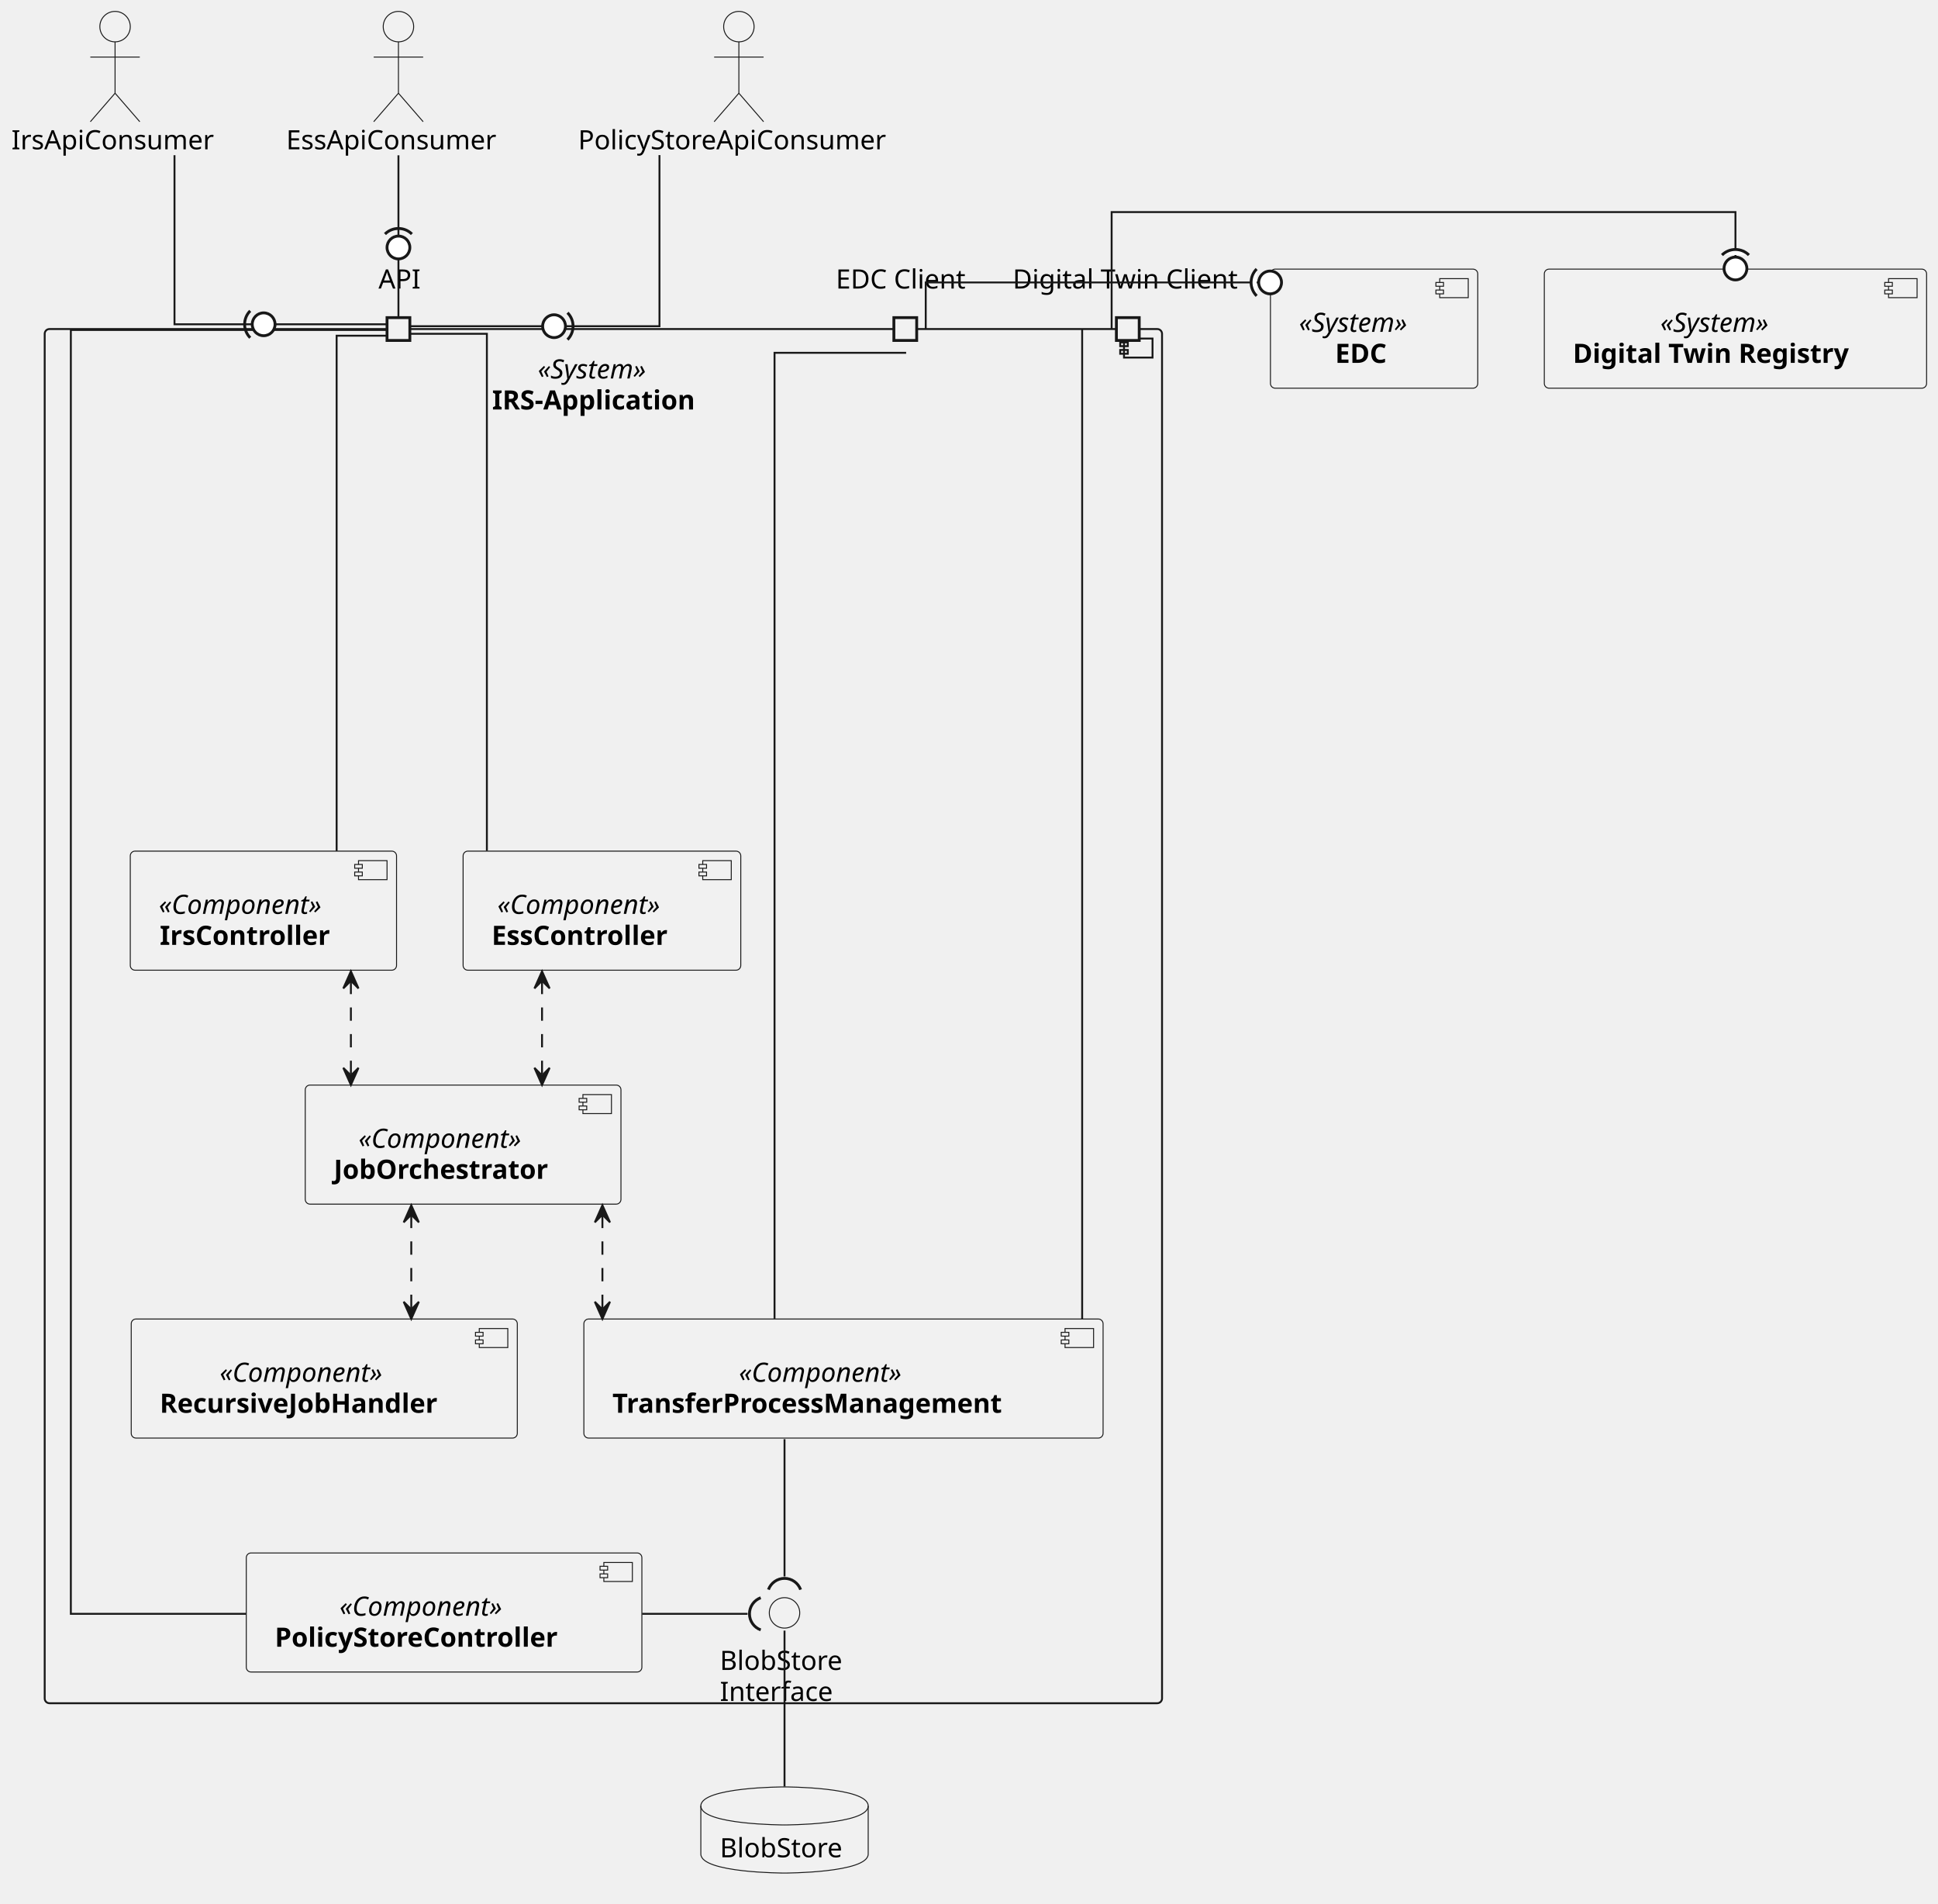
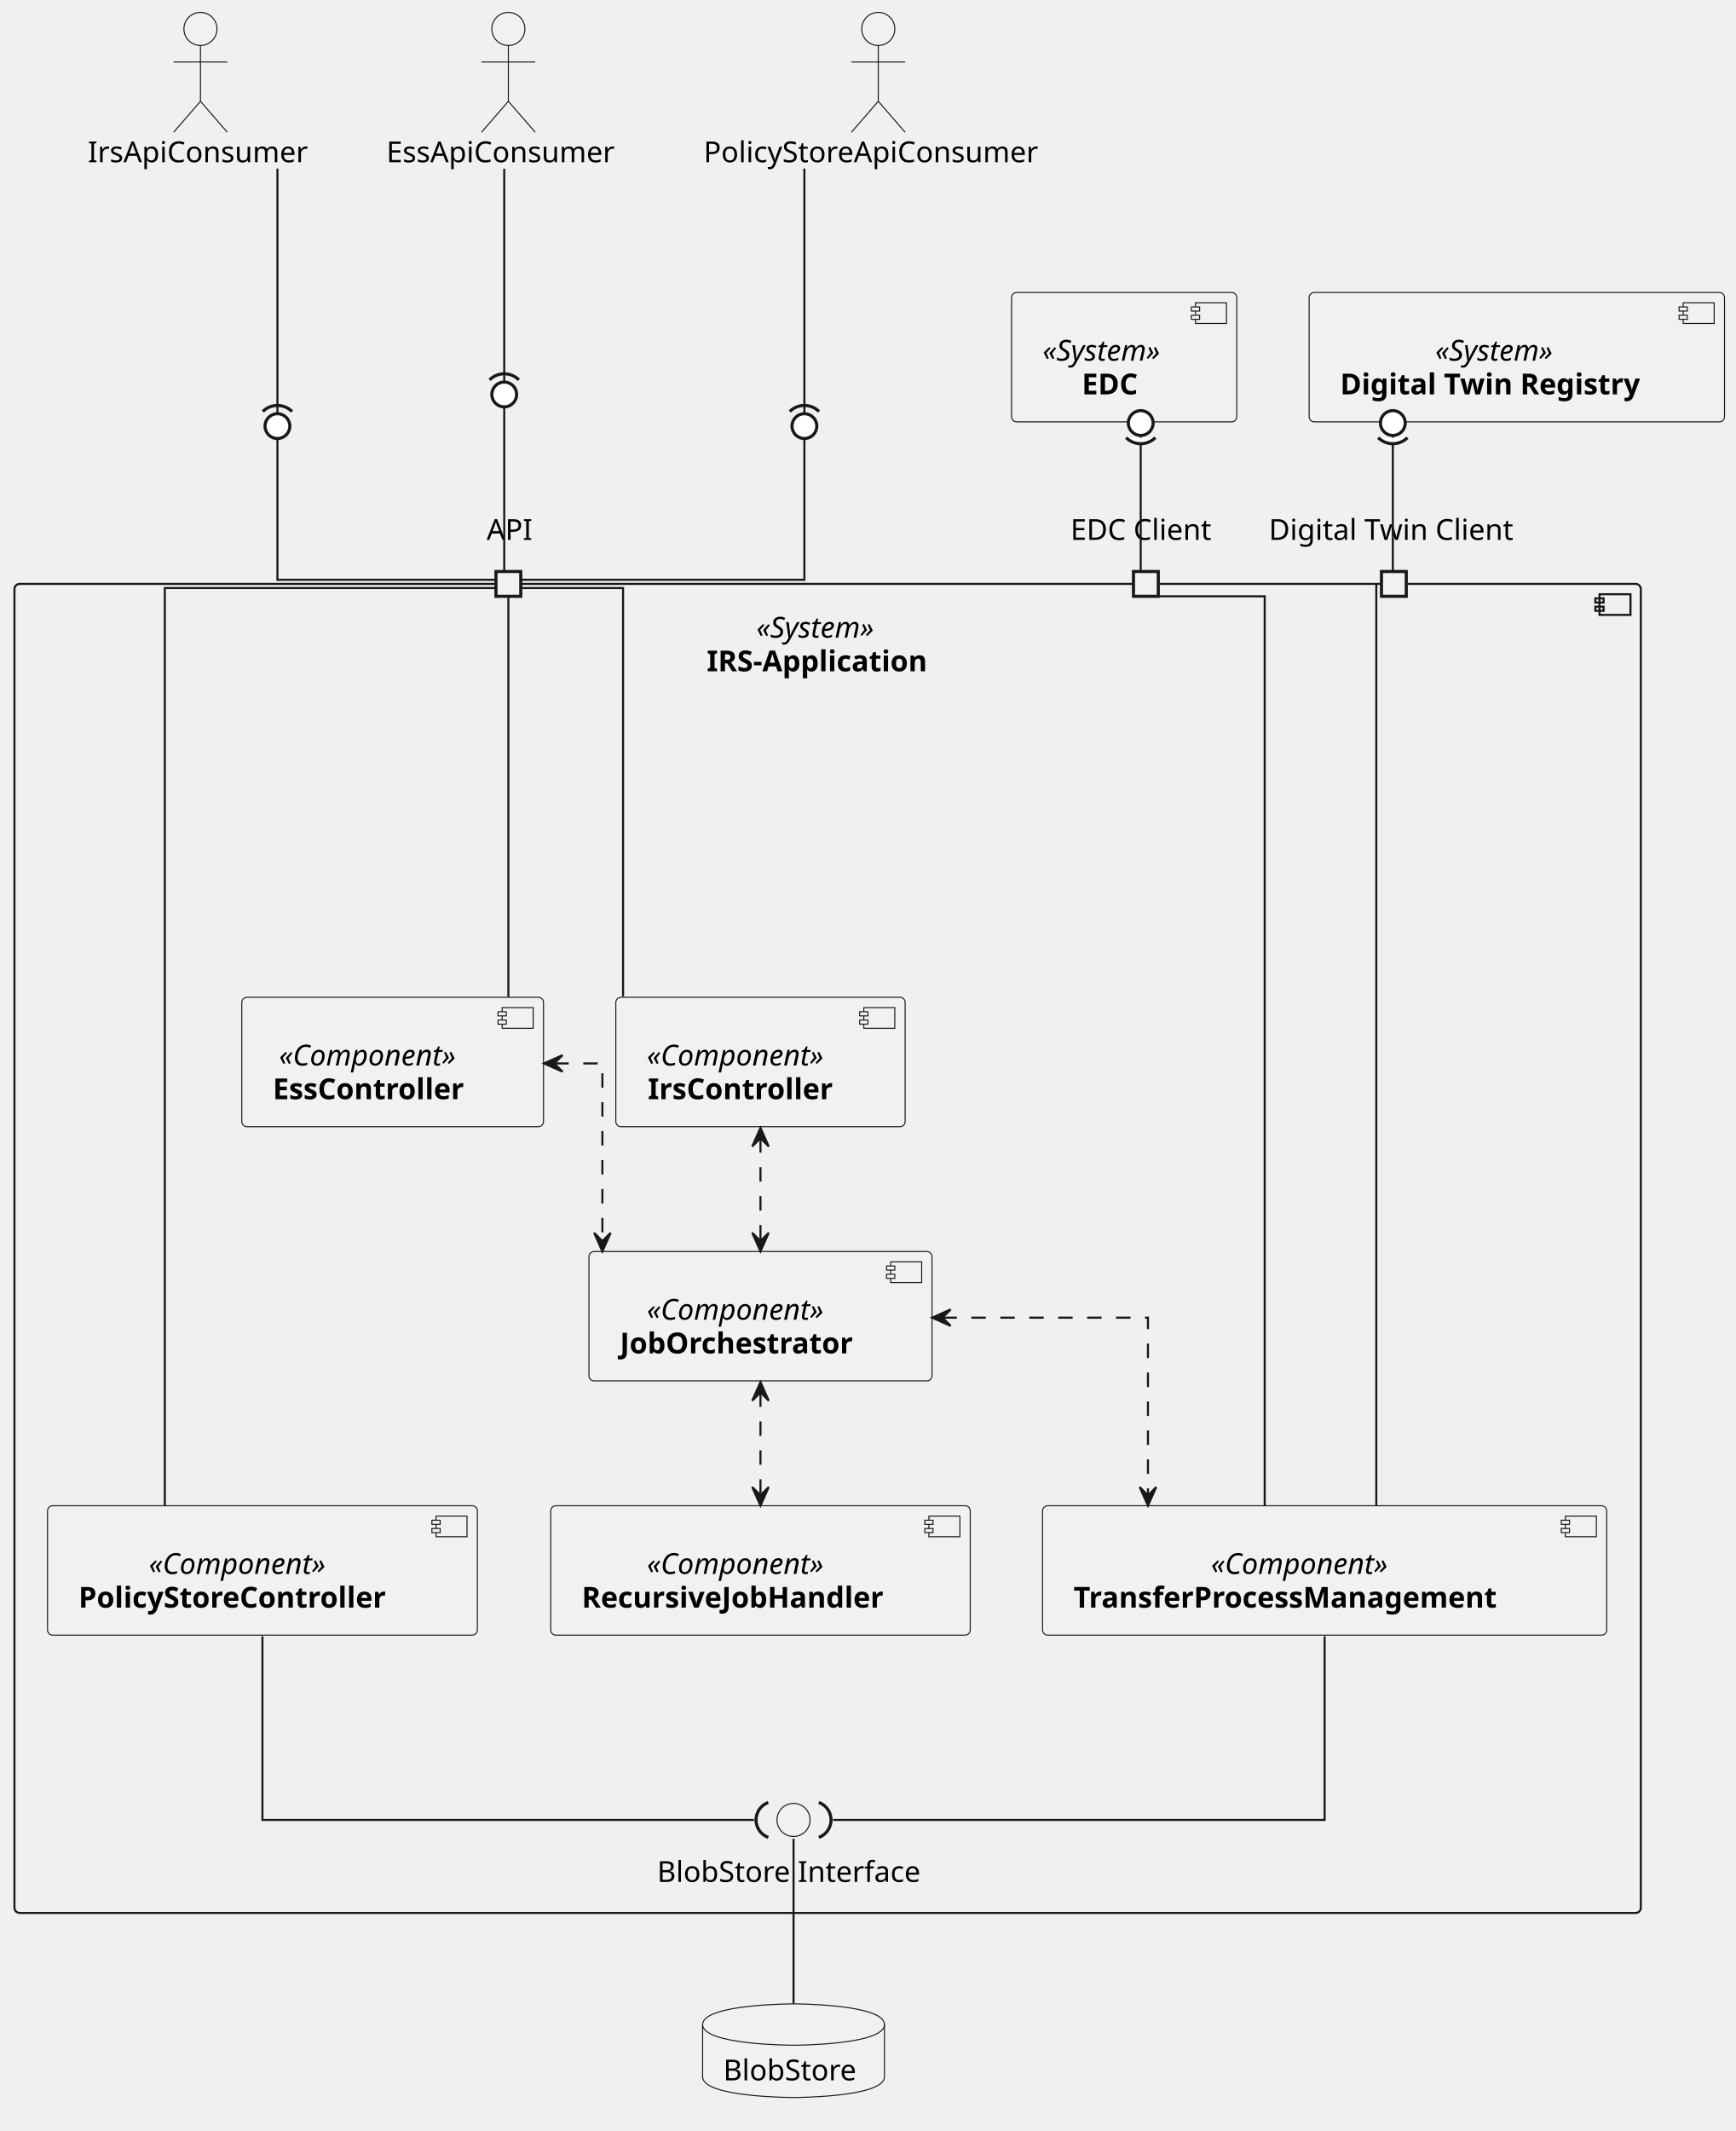
- <svg xmlns="http://www.w3.org/2000/svg" contentStyleType="text/css" height="1001px" preserveAspectRatio="none" style="width:1019px;height:1001px;background:#FFFFFF;" version="1.1" viewBox="0 0 1019 1001" width="1019px" zoomAndPan="magnify">
+ <svg xmlns="http://www.w3.org/2000/svg" contentStyleType="text/css" height="1031px" preserveAspectRatio="none" style="width:840px;height:1031px;background:#FFFFFF;" version="1.1" viewBox="0 0 840 1031" width="840px" zoomAndPan="magnify">
  <defs />
  <g>
    <g id="cluster_IRS">
-       <rect fill="none" height="722.5" rx="2.5" ry="2.5" style="stroke:#181818;stroke-width:1.0;" width="587.5" x="23.5" y="173" />
-       <rect fill="none" height="10" style="stroke:#181818;stroke-width:1.0;" width="15" x="591" y="178" />
-       <rect fill="none" height="2" style="stroke:#181818;stroke-width:1.0;" width="4" x="589" y="180" />
-       <rect fill="none" height="2" style="stroke:#181818;stroke-width:1.0;" width="4" x="589" y="184" />
-       <text fill="#000000" font-family="Architects daughter" font-size="14" font-style="italic" lengthAdjust="spacing" textLength="69" x="282.75" y="198.995">«System»</text>
-       <text fill="#000000" font-family="Architects daughter" font-size="14" font-weight="bold" lengthAdjust="spacing" textLength="117" x="258.75" y="215.292">IRS-Application</text>
+       <rect fill="none" height="643" rx="2.5" ry="2.5" style="stroke:#181818;stroke-width:1.0;" width="787" x="7" y="282.5" />
+       <rect fill="none" height="10" style="stroke:#181818;stroke-width:1.0;" width="15" x="774" y="287.5" />
+       <rect fill="none" height="2" style="stroke:#181818;stroke-width:1.0;" width="4" x="772" y="289.5" />
+       <rect fill="none" height="2" style="stroke:#181818;stroke-width:1.0;" width="4" x="772" y="293.5" />
+       <text fill="#000000" font-family="Architects daughter" font-size="14" font-style="italic" lengthAdjust="spacing" textLength="69" x="366" y="308.495">«System»</text>
+       <text fill="#000000" font-family="Architects daughter" font-size="14" font-weight="bold" lengthAdjust="spacing" textLength="117" x="342" y="324.792">IRS-Application</text>
    </g>
    <g id="elem_RecursiveJobHandler">
-       <rect fill="#F1F1F1" height="62.594" rx="2.5" ry="2.5" style="stroke:#181818;stroke-width:0.5;" width="203" x="69" y="693.5" />
-       <rect fill="#F1F1F1" height="10" style="stroke:#181818;stroke-width:0.5;" width="15" x="252" y="698.5" />
-       <rect fill="#F1F1F1" height="2" style="stroke:#181818;stroke-width:0.5;" width="4" x="250" y="700.5" />
-       <rect fill="#F1F1F1" height="2" style="stroke:#181818;stroke-width:0.5;" width="4" x="250" y="704.5" />
-       <text fill="#000000" font-family="Architects daughter" font-size="14" font-style="italic" lengthAdjust="spacing" textLength="100" x="115.5" y="726.495">«Component»</text>
-       <text fill="#000000" font-family="Architects daughter" font-size="14" font-weight="bold" lengthAdjust="spacing" textLength="163" x="84" y="742.792">RecursiveJobHandler</text>
+       <rect fill="#F1F1F1" height="62.594" rx="2.5" ry="2.5" style="stroke:#181818;stroke-width:0.5;" width="203" x="266.5" y="728.5" />
+       <rect fill="#F1F1F1" height="10" style="stroke:#181818;stroke-width:0.5;" width="15" x="449.5" y="733.5" />
+       <rect fill="#F1F1F1" height="2" style="stroke:#181818;stroke-width:0.5;" width="4" x="447.5" y="735.5" />
+       <rect fill="#F1F1F1" height="2" style="stroke:#181818;stroke-width:0.5;" width="4" x="447.5" y="739.5" />
+       <text fill="#000000" font-family="Architects daughter" font-size="14" font-style="italic" lengthAdjust="spacing" textLength="100" x="313" y="761.495">«Component»</text>
+       <text fill="#000000" font-family="Architects daughter" font-size="14" font-weight="bold" lengthAdjust="spacing" textLength="163" x="281.5" y="777.792">RecursiveJobHandler</text>
    </g>
    <g id="elem_IrsController">
-       <rect fill="#F1F1F1" height="62.594" rx="2.5" ry="2.5" style="stroke:#181818;stroke-width:0.5;" width="140" x="68.5" y="447.5" />
-       <rect fill="#F1F1F1" height="10" style="stroke:#181818;stroke-width:0.5;" width="15" x="188.5" y="452.5" />
-       <rect fill="#F1F1F1" height="2" style="stroke:#181818;stroke-width:0.5;" width="4" x="186.5" y="454.5" />
-       <rect fill="#F1F1F1" height="2" style="stroke:#181818;stroke-width:0.5;" width="4" x="186.5" y="458.5" />
-       <text fill="#000000" font-family="Architects daughter" font-size="14" font-style="italic" lengthAdjust="spacing" textLength="100" x="83.5" y="480.495">«Component»</text>
-       <text fill="#000000" font-family="Architects daughter" font-size="14" font-weight="bold" lengthAdjust="spacing" textLength="99" x="84" y="496.792">IrsController</text>
+       <rect fill="#F1F1F1" height="62.594" rx="2.5" ry="2.5" style="stroke:#181818;stroke-width:0.5;" width="140" x="298" y="482.5" />
+       <rect fill="#F1F1F1" height="10" style="stroke:#181818;stroke-width:0.5;" width="15" x="418" y="487.5" />
+       <rect fill="#F1F1F1" height="2" style="stroke:#181818;stroke-width:0.5;" width="4" x="416" y="489.5" />
+       <rect fill="#F1F1F1" height="2" style="stroke:#181818;stroke-width:0.5;" width="4" x="416" y="493.5" />
+       <text fill="#000000" font-family="Architects daughter" font-size="14" font-style="italic" lengthAdjust="spacing" textLength="100" x="313" y="515.495">«Component»</text>
+       <text fill="#000000" font-family="Architects daughter" font-size="14" font-weight="bold" lengthAdjust="spacing" textLength="99" x="313.5" y="531.792">IrsController</text>
    </g>
    <g id="elem_PolicyStoreController">
-       <rect fill="#F1F1F1" height="62.594" rx="2.5" ry="2.5" style="stroke:#181818;stroke-width:0.5;" width="208" x="129.5" y="816.5" />
-       <rect fill="#F1F1F1" height="10" style="stroke:#181818;stroke-width:0.5;" width="15" x="317.5" y="821.5" />
-       <rect fill="#F1F1F1" height="2" style="stroke:#181818;stroke-width:0.5;" width="4" x="315.5" y="823.5" />
-       <rect fill="#F1F1F1" height="2" style="stroke:#181818;stroke-width:0.5;" width="4" x="315.5" y="827.5" />
-       <text fill="#000000" font-family="Architects daughter" font-size="14" font-style="italic" lengthAdjust="spacing" textLength="100" x="178.5" y="849.495">«Component»</text>
-       <text fill="#000000" font-family="Architects daughter" font-size="14" font-weight="bold" lengthAdjust="spacing" textLength="168" x="144.5" y="865.792">PolicyStoreController</text>
+       <rect fill="#F1F1F1" height="62.594" rx="2.5" ry="2.5" style="stroke:#181818;stroke-width:0.5;" width="208" x="23" y="728.5" />
+       <rect fill="#F1F1F1" height="10" style="stroke:#181818;stroke-width:0.5;" width="15" x="211" y="733.5" />
+       <rect fill="#F1F1F1" height="2" style="stroke:#181818;stroke-width:0.5;" width="4" x="209" y="735.5" />
+       <rect fill="#F1F1F1" height="2" style="stroke:#181818;stroke-width:0.5;" width="4" x="209" y="739.5" />
+       <text fill="#000000" font-family="Architects daughter" font-size="14" font-style="italic" lengthAdjust="spacing" textLength="100" x="72" y="761.495">«Component»</text>
+       <text fill="#000000" font-family="Architects daughter" font-size="14" font-weight="bold" lengthAdjust="spacing" textLength="168" x="38" y="777.792">PolicyStoreController</text>
    </g>
    <g id="elem_EssController">
-       <rect fill="#F1F1F1" height="62.594" rx="2.5" ry="2.5" style="stroke:#181818;stroke-width:0.5;" width="146" x="243.5" y="447.5" />
-       <rect fill="#F1F1F1" height="10" style="stroke:#181818;stroke-width:0.5;" width="15" x="369.5" y="452.5" />
-       <rect fill="#F1F1F1" height="2" style="stroke:#181818;stroke-width:0.5;" width="4" x="367.5" y="454.5" />
-       <rect fill="#F1F1F1" height="2" style="stroke:#181818;stroke-width:0.5;" width="4" x="367.5" y="458.5" />
-       <text fill="#000000" font-family="Architects daughter" font-size="14" font-style="italic" lengthAdjust="spacing" textLength="100" x="261.5" y="480.495">«Component»</text>
-       <text fill="#000000" font-family="Architects daughter" font-size="14" font-weight="bold" lengthAdjust="spacing" textLength="106" x="258.5" y="496.792">EssController</text>
+       <rect fill="#F1F1F1" height="62.594" rx="2.5" ry="2.5" style="stroke:#181818;stroke-width:0.5;" width="146" x="117" y="482.5" />
+       <rect fill="#F1F1F1" height="10" style="stroke:#181818;stroke-width:0.5;" width="15" x="243" y="487.5" />
+       <rect fill="#F1F1F1" height="2" style="stroke:#181818;stroke-width:0.5;" width="4" x="241" y="489.5" />
+       <rect fill="#F1F1F1" height="2" style="stroke:#181818;stroke-width:0.5;" width="4" x="241" y="493.5" />
+       <text fill="#000000" font-family="Architects daughter" font-size="14" font-style="italic" lengthAdjust="spacing" textLength="100" x="135" y="515.495">«Component»</text>
+       <text fill="#000000" font-family="Architects daughter" font-size="14" font-weight="bold" lengthAdjust="spacing" textLength="106" x="132" y="531.792">EssController</text>
    </g>
    <g id="elem_JobOrchestrator">
-       <rect fill="#F1F1F1" height="62.594" rx="2.5" ry="2.5" style="stroke:#181818;stroke-width:0.5;" width="166" x="160.5" y="570.5" />
-       <rect fill="#F1F1F1" height="10" style="stroke:#181818;stroke-width:0.5;" width="15" x="306.5" y="575.5" />
-       <rect fill="#F1F1F1" height="2" style="stroke:#181818;stroke-width:0.5;" width="4" x="304.5" y="577.5" />
-       <rect fill="#F1F1F1" height="2" style="stroke:#181818;stroke-width:0.5;" width="4" x="304.5" y="581.5" />
-       <text fill="#000000" font-family="Architects daughter" font-size="14" font-style="italic" lengthAdjust="spacing" textLength="100" x="188.5" y="603.495">«Component»</text>
-       <text fill="#000000" font-family="Architects daughter" font-size="14" font-weight="bold" lengthAdjust="spacing" textLength="126" x="175.5" y="619.792">JobOrchestrator</text>
+       <rect fill="#F1F1F1" height="62.594" rx="2.5" ry="2.5" style="stroke:#181818;stroke-width:0.5;" width="166" x="285" y="605.5" />
+       <rect fill="#F1F1F1" height="10" style="stroke:#181818;stroke-width:0.5;" width="15" x="431" y="610.5" />
+       <rect fill="#F1F1F1" height="2" style="stroke:#181818;stroke-width:0.5;" width="4" x="429" y="612.5" />
+       <rect fill="#F1F1F1" height="2" style="stroke:#181818;stroke-width:0.5;" width="4" x="429" y="616.5" />
+       <text fill="#000000" font-family="Architects daughter" font-size="14" font-style="italic" lengthAdjust="spacing" textLength="100" x="313" y="638.495">«Component»</text>
+       <text fill="#000000" font-family="Architects daughter" font-size="14" font-weight="bold" lengthAdjust="spacing" textLength="126" x="300" y="654.792">JobOrchestrator</text>
    </g>
    <g id="elem_TransferProcessManagement">
-       <rect fill="#F1F1F1" height="62.594" rx="2.5" ry="2.5" style="stroke:#181818;stroke-width:0.5;" width="273" x="307" y="693.5" />
-       <rect fill="#F1F1F1" height="10" style="stroke:#181818;stroke-width:0.5;" width="15" x="560" y="698.5" />
-       <rect fill="#F1F1F1" height="2" style="stroke:#181818;stroke-width:0.5;" width="4" x="558" y="700.5" />
-       <rect fill="#F1F1F1" height="2" style="stroke:#181818;stroke-width:0.5;" width="4" x="558" y="704.5" />
-       <text fill="#000000" font-family="Architects daughter" font-size="14" font-style="italic" lengthAdjust="spacing" textLength="100" x="388.5" y="726.495">«Component»</text>
-       <text fill="#000000" font-family="Architects daughter" font-size="14" font-weight="bold" lengthAdjust="spacing" textLength="233" x="322" y="742.792">TransferProcessManagement</text>
+       <rect fill="#F1F1F1" height="62.594" rx="2.5" ry="2.5" style="stroke:#181818;stroke-width:0.5;" width="273" x="504.5" y="728.5" />
+       <rect fill="#F1F1F1" height="10" style="stroke:#181818;stroke-width:0.5;" width="15" x="757.5" y="733.5" />
+       <rect fill="#F1F1F1" height="2" style="stroke:#181818;stroke-width:0.5;" width="4" x="755.5" y="735.5" />
+       <rect fill="#F1F1F1" height="2" style="stroke:#181818;stroke-width:0.5;" width="4" x="755.5" y="739.5" />
+       <text fill="#000000" font-family="Architects daughter" font-size="14" font-style="italic" lengthAdjust="spacing" textLength="100" x="586" y="761.495">«Component»</text>
+       <text fill="#000000" font-family="Architects daughter" font-size="14" font-weight="bold" lengthAdjust="spacing" textLength="233" x="519.5" y="777.792">TransferProcessManagement</text>
    </g>
-     <text fill="#000000" font-family="Architects daughter" font-size="14" lengthAdjust="spacing" textLength="21" x="199" y="151.698">API</text>
-     <rect fill="#F1F1F1" height="12" style="stroke:#181818;stroke-width:1.5;" width="12" x="203.5" y="167" />
-     <text fill="#000000" font-family="Architects daughter" font-size="14" lengthAdjust="spacing" textLength="121" x="532.5" y="151.698">Digital Twin Client</text>
-     <rect fill="#F1F1F1" height="12" style="stroke:#181818;stroke-width:1.5;" width="12" x="587" y="167" />
-     <text fill="#000000" font-family="Architects daughter" font-size="14" lengthAdjust="spacing" textLength="73" x="439.5" y="151.698">EDC Client</text>
-     <rect fill="#F1F1F1" height="12" style="stroke:#181818;stroke-width:1.5;" width="12" x="470" y="167" />
+     <text fill="#000000" font-family="Architects daughter" font-size="14" lengthAdjust="spacing" textLength="21" x="235.5" y="261.198">API</text>
+     <rect fill="#F1F1F1" height="12" style="stroke:#181818;stroke-width:1.5;" width="12" x="240" y="276.5" />
+     <text fill="#000000" font-family="Architects daughter" font-size="14" lengthAdjust="spacing" textLength="121" x="614" y="261.198">Digital Twin Client</text>
+     <rect fill="#F1F1F1" height="12" style="stroke:#181818;stroke-width:1.5;" width="12" x="668.5" y="276.5" />
+     <text fill="#000000" font-family="Architects daughter" font-size="14" lengthAdjust="spacing" textLength="73" x="518" y="261.198">EDC Client</text>
+     <rect fill="#F1F1F1" height="12" style="stroke:#181818;stroke-width:1.5;" width="12" x="548.5" y="276.5" />
    <g id="elem_StoreInterface">
-       <ellipse cx="412.5" cy="848" fill="#F1F1F1" rx="8" ry="8" style="stroke:#181818;stroke-width:0.5;" />
-       <text fill="#000000" font-family="Architects daughter" font-size="14" lengthAdjust="spacing" textLength="68" x="378.5" y="877.995">BlobStore</text>
-       <text fill="#000000" font-family="Architects daughter" font-size="14" lengthAdjust="spacing" textLength="60" x="378.5" y="894.292">Interface</text>
+       <ellipse cx="384" cy="880.5" fill="#F1F1F1" rx="8" ry="8" style="stroke:#181818;stroke-width:0.5;" />
+       <text fill="#000000" font-family="Architects daughter" font-size="14" lengthAdjust="spacing" textLength="132" x="318" y="910.495">BlobStore Interface</text>
+     </g>
+     <g id="elem_IrsApiConsumer">
+       <ellipse cx="97" cy="14" fill="#F1F1F1" rx="8" ry="8" style="stroke:#181818;stroke-width:0.5;" />
+       <path d="M97,22 L97,49 M84,30 L110,30 M97,49 L84,64 M97,49 L110,64 " fill="none" style="stroke:#181818;stroke-width:0.5;" />
+       <text fill="#000000" font-family="Architects daughter" font-size="14" lengthAdjust="spacing" textLength="109" x="42.5" y="78.495">IrsApiConsumer</text>
+     </g>
+     <g id="elem_EssApiConsumer">
+       <ellipse cx="246" cy="14" fill="#F1F1F1" rx="8" ry="8" style="stroke:#181818;stroke-width:0.5;" />
+       <path d="M246,22 L246,49 M233,30 L259,30 M246,49 L233,64 M246,49 L259,64 " fill="none" style="stroke:#181818;stroke-width:0.5;" />
+       <text fill="#000000" font-family="Architects daughter" font-size="14" lengthAdjust="spacing" textLength="118" x="187" y="78.495">EssApiConsumer</text>
+     </g>
+     <g id="elem_PolicyStoreApiConsumer">
+       <ellipse cx="425" cy="14" fill="#F1F1F1" rx="8" ry="8" style="stroke:#181818;stroke-width:0.5;" />
+       <path d="M425,22 L425,49 M412,30 L438,30 M425,49 L412,64 M425,49 L438,64 " fill="none" style="stroke:#181818;stroke-width:0.5;" />
+       <text fill="#000000" font-family="Architects daughter" font-size="14" lengthAdjust="spacing" textLength="169" x="340.5" y="78.495">PolicyStoreApiConsumer</text>
    </g>
    <g id="elem_DTR">
-       <rect fill="#F1F1F1" height="62.594" rx="2.5" ry="2.5" style="stroke:#181818;stroke-width:0.5;" width="201" x="812" y="141.5" />
-       <rect fill="#F1F1F1" height="10" style="stroke:#181818;stroke-width:0.5;" width="15" x="993" y="146.5" />
-       <rect fill="#F1F1F1" height="2" style="stroke:#181818;stroke-width:0.5;" width="4" x="991" y="148.5" />
-       <rect fill="#F1F1F1" height="2" style="stroke:#181818;stroke-width:0.5;" width="4" x="991" y="152.5" />
-       <text fill="#000000" font-family="Architects daughter" font-size="14" font-style="italic" lengthAdjust="spacing" textLength="69" x="873" y="174.495">«System»</text>
-       <text fill="#000000" font-family="Architects daughter" font-size="14" font-weight="bold" lengthAdjust="spacing" textLength="161" x="827" y="190.792">Digital Twin Registry</text>
+       <rect fill="#F1F1F1" height="62.594" rx="2.5" ry="2.5" style="stroke:#181818;stroke-width:0.5;" width="201" x="633.5" y="141.5" />
+       <rect fill="#F1F1F1" height="10" style="stroke:#181818;stroke-width:0.5;" width="15" x="814.5" y="146.5" />
+       <rect fill="#F1F1F1" height="2" style="stroke:#181818;stroke-width:0.5;" width="4" x="812.5" y="148.5" />
+       <rect fill="#F1F1F1" height="2" style="stroke:#181818;stroke-width:0.5;" width="4" x="812.5" y="152.5" />
+       <text fill="#000000" font-family="Architects daughter" font-size="14" font-style="italic" lengthAdjust="spacing" textLength="69" x="694.5" y="174.495">«System»</text>
+       <text fill="#000000" font-family="Architects daughter" font-size="14" font-weight="bold" lengthAdjust="spacing" textLength="161" x="648.5" y="190.792">Digital Twin Registry</text>
    </g>
    <g id="elem_EDC">
-       <rect fill="#F1F1F1" height="62.594" rx="2.5" ry="2.5" style="stroke:#181818;stroke-width:0.5;" width="109" x="668" y="141.5" />
-       <rect fill="#F1F1F1" height="10" style="stroke:#181818;stroke-width:0.5;" width="15" x="757" y="146.5" />
-       <rect fill="#F1F1F1" height="2" style="stroke:#181818;stroke-width:0.5;" width="4" x="755" y="148.5" />
-       <rect fill="#F1F1F1" height="2" style="stroke:#181818;stroke-width:0.5;" width="4" x="755" y="152.5" />
-       <text fill="#000000" font-family="Architects daughter" font-size="14" font-style="italic" lengthAdjust="spacing" textLength="69" x="683" y="174.495">«System»</text>
-       <text fill="#000000" font-family="Architects daughter" font-size="14" font-weight="bold" lengthAdjust="spacing" textLength="31" x="702" y="190.792">EDC</text>
-     </g>
-     <g id="elem_IrsApiConsumer">
-       <ellipse cx="60.5" cy="14" fill="#F1F1F1" rx="8" ry="8" style="stroke:#181818;stroke-width:0.5;" />
-       <path d="M60.5,22 L60.5,49 M47.5,30 L73.5,30 M60.5,49 L47.5,64 M60.5,49 L73.5,64 " fill="none" style="stroke:#181818;stroke-width:0.5;" />
-       <text fill="#000000" font-family="Architects daughter" font-size="14" lengthAdjust="spacing" textLength="109" x="6" y="78.495">IrsApiConsumer</text>
-     </g>
-     <g id="elem_EssApiConsumer">
-       <ellipse cx="209.5" cy="14" fill="#F1F1F1" rx="8" ry="8" style="stroke:#181818;stroke-width:0.5;" />
-       <path d="M209.5,22 L209.5,49 M196.5,30 L222.5,30 M209.5,49 L196.5,64 M209.5,49 L222.5,64 " fill="none" style="stroke:#181818;stroke-width:0.5;" />
-       <text fill="#000000" font-family="Architects daughter" font-size="14" lengthAdjust="spacing" textLength="118" x="150.5" y="78.495">EssApiConsumer</text>
-     </g>
-     <g id="elem_PolicyStoreApiConsumer">
-       <ellipse cx="388.5" cy="14" fill="#F1F1F1" rx="8" ry="8" style="stroke:#181818;stroke-width:0.5;" />
-       <path d="M388.5,22 L388.5,49 M375.5,30 L401.5,30 M388.5,49 L375.5,64 M388.5,49 L401.5,64 " fill="none" style="stroke:#181818;stroke-width:0.5;" />
-       <text fill="#000000" font-family="Architects daughter" font-size="14" lengthAdjust="spacing" textLength="169" x="304" y="78.495">PolicyStoreApiConsumer</text>
+       <rect fill="#F1F1F1" height="62.594" rx="2.5" ry="2.5" style="stroke:#181818;stroke-width:0.5;" width="109" x="489.5" y="141.5" />
+       <rect fill="#F1F1F1" height="10" style="stroke:#181818;stroke-width:0.5;" width="15" x="578.5" y="146.5" />
+       <rect fill="#F1F1F1" height="2" style="stroke:#181818;stroke-width:0.5;" width="4" x="576.5" y="148.5" />
+       <rect fill="#F1F1F1" height="2" style="stroke:#181818;stroke-width:0.5;" width="4" x="576.5" y="152.5" />
+       <text fill="#000000" font-family="Architects daughter" font-size="14" font-style="italic" lengthAdjust="spacing" textLength="69" x="504.5" y="174.495">«System»</text>
+       <text fill="#000000" font-family="Architects daughter" font-size="14" font-weight="bold" lengthAdjust="spacing" textLength="31" x="523.5" y="190.792">EDC</text>
    </g>
    <g id="elem_BlobStore">
-       <path d="M368.5,949.5 C368.5,939.5 412.5,939.5 412.5,939.5 C412.5,939.5 456.5,939.5 456.5,949.5 L456.5,974.797 C456.5,984.797 412.5,984.797 412.5,984.797 C412.5,984.797 368.5,984.797 368.5,974.797 L368.5,949.5 " fill="#F1F1F1" style="stroke:#181818;stroke-width:0.5;" />
-       <path d="M368.5,949.5 C368.5,959.5 412.5,959.5 412.5,959.5 C412.5,959.5 456.5,959.5 456.5,949.5 " fill="none" style="stroke:#181818;stroke-width:0.5;" />
-       <text fill="#000000" font-family="Architects daughter" font-size="14" lengthAdjust="spacing" textLength="68" x="378.5" y="976.495">BlobStore</text>
+       <path d="M340,979.5 C340,969.5 384,969.5 384,969.5 C384,969.5 428,969.5 428,979.5 L428,1004.797 C428,1014.797 384,1014.797 384,1014.797 C384,1014.797 340,1014.797 340,1004.797 L340,979.5 " fill="#F1F1F1" style="stroke:#181818;stroke-width:0.5;" />
+       <path d="M340,979.5 C340,989.5 384,989.5 384,989.5 C384,989.5 428,989.5 428,979.5 " fill="none" style="stroke:#181818;stroke-width:0.5;" />
+       <text fill="#000000" font-family="Architects daughter" font-size="14" lengthAdjust="spacing" textLength="68" x="350" y="1006.495">BlobStore</text>
    </g>
    <g id="link_IrsController_JobOrchestrator">
-       <path d="M184.5,515.68 C184.5,515.68 184.5,565.43 184.5,565.43 " fill="none" id="IrsController-JobOrchestrator" style="stroke:#181818;stroke-width:1.0;stroke-dasharray:7.0,7.0;" />
-       <polygon fill="#181818" points="184.5,510.68,180.5,519.68,184.5,515.68,188.5,519.68,184.5,510.68" style="stroke:#181818;stroke-width:1.0;" />
-       <polygon fill="#181818" points="184.5,570.43,188.5,561.43,184.5,565.43,180.5,561.43,184.5,570.43" style="stroke:#181818;stroke-width:1.0;" />
+       <path d="M368,550.68 C368,550.68 368,600.43 368,600.43 " fill="none" id="IrsController-JobOrchestrator" style="stroke:#181818;stroke-width:1.0;stroke-dasharray:7.0,7.0;" />
+       <polygon fill="#181818" points="368,545.68,364,554.68,368,550.68,372,554.68,368,545.68" style="stroke:#181818;stroke-width:1.0;" />
+       <polygon fill="#181818" points="368,605.43,372,596.43,368,600.43,364,596.43,368,605.43" style="stroke:#181818;stroke-width:1.0;" />
    </g>
    <g id="link_JobOrchestrator_TransferProcessManagement">
-       <path d="M316.75,638.68 C316.75,638.68 316.75,688.43 316.75,688.43 " fill="none" id="JobOrchestrator-TransferProcessManagement" style="stroke:#181818;stroke-width:1.0;stroke-dasharray:7.0,7.0;" />
-       <polygon fill="#181818" points="316.75,633.68,312.75,642.68,316.75,638.68,320.75,642.68,316.75,633.68" style="stroke:#181818;stroke-width:1.0;" />
-       <polygon fill="#181818" points="316.75,693.43,320.75,684.43,316.75,688.43,312.75,684.43,316.75,693.43" style="stroke:#181818;stroke-width:1.0;" />
+       <path d="M456.06,637.5 C456.06,637.5 555.5,637.5 555.5,637.5 C555.5,637.5 555.5,723.45 555.5,723.45 " fill="none" id="JobOrchestrator-TransferProcessManagement" style="stroke:#181818;stroke-width:1.0;stroke-dasharray:7.0,7.0;" />
+       <polygon fill="#181818" points="451.06,637.5,460.06,641.5,456.06,637.5,460.06,633.5,451.06,637.5" style="stroke:#181818;stroke-width:1.0;" />
+       <polygon fill="#181818" points="555.5,728.45,559.5,719.45,555.5,723.45,551.5,719.45,555.5,728.45" style="stroke:#181818;stroke-width:1.0;" />
    </g>
    <g id="link_JobOrchestrator_RecursiveJobHandler">
-       <path d="M216.25,638.68 C216.25,638.68 216.25,688.43 216.25,688.43 " fill="none" id="JobOrchestrator-RecursiveJobHandler" style="stroke:#181818;stroke-width:1.0;stroke-dasharray:7.0,7.0;" />
-       <polygon fill="#181818" points="216.25,633.68,212.25,642.68,216.25,638.68,220.25,642.68,216.25,633.68" style="stroke:#181818;stroke-width:1.0;" />
-       <polygon fill="#181818" points="216.25,693.43,220.25,684.43,216.25,688.43,212.25,684.43,216.25,693.43" style="stroke:#181818;stroke-width:1.0;" />
+       <path d="M368,673.68 C368,673.68 368,723.43 368,723.43 " fill="none" id="JobOrchestrator-RecursiveJobHandler" style="stroke:#181818;stroke-width:1.0;stroke-dasharray:7.0,7.0;" />
+       <polygon fill="#181818" points="368,668.68,364,677.68,368,673.68,372,677.68,368,668.68" style="stroke:#181818;stroke-width:1.0;" />
+       <polygon fill="#181818" points="368,728.43,372,719.43,368,723.43,364,719.43,368,728.43" style="stroke:#181818;stroke-width:1.0;" />
    </g>
    <g id="link_TransferProcessManagement_StoreInterface">
-       <path d="M412.5,756.68 C412.5,756.68 412.5,828.86 412.5,828.86 " fill="none" id="TransferProcessManagement-to-StoreInterface" style="stroke:#181818;stroke-width:1.0;" />
-       <path d="M420.957,835.782 A9,9 0 0 0 404.043 835.782" fill="none" style="stroke:#181818;stroke-width:1.5;" />
+       <path d="M641,791.66 C641,827.36 641,880.5 641,880.5 C641,880.5 403.15,880.5 403.15,880.5 " fill="none" id="TransferProcessManagement-to-StoreInterface" style="stroke:#181818;stroke-width:1.0;" />
+       <path d="M396.228,888.957 A9,9 0 0 0 396.228 872.043" fill="none" style="stroke:#181818;stroke-width:1.5;" />
    </g>
    <g id="link_PolicyStoreController_StoreInterface">
-       <path d="M337.63,848.5 C337.63,848.5 393.07,848.5 393.07,848.5 " fill="none" id="PolicyStoreController-to-StoreInterface" style="stroke:#181818;stroke-width:1.0;" />
-       <path d="M399.992,840.043 A9,9 0 0 0 399.992 856.957" fill="none" style="stroke:#181818;stroke-width:1.5;" />
+       <path d="M127,791.66 C127,827.36 127,880.5 127,880.5 C127,880.5 364.85,880.5 364.85,880.5 " fill="none" id="PolicyStoreController-to-StoreInterface" style="stroke:#181818;stroke-width:1.0;" />
+       <path d="M371.772,872.043 A9,9 0 0 0 371.772 888.957" fill="none" style="stroke:#181818;stroke-width:1.5;" />
    </g>
    <g id="link_EssController_JobOrchestrator">
-       <path d="M285,515.68 C285,515.68 285,565.43 285,565.43 " fill="none" id="EssController-JobOrchestrator" style="stroke:#181818;stroke-width:1.0;stroke-dasharray:7.0,7.0;" />
-       <polygon fill="#181818" points="285,510.68,281,519.68,285,515.68,289,519.68,285,510.68" style="stroke:#181818;stroke-width:1.0;" />
-       <polygon fill="#181818" points="285,570.43,289,561.43,285,565.43,281,561.43,285,570.43" style="stroke:#181818;stroke-width:1.0;" />
+       <path d="M268.23,514.5 C268.23,514.5 291.5,514.5 291.5,514.5 C291.5,514.5 291.5,600.45 291.5,600.45 " fill="none" id="EssController-JobOrchestrator" style="stroke:#181818;stroke-width:1.0;stroke-dasharray:7.0,7.0;" />
+       <polygon fill="#181818" points="263.23,514.5,272.23,518.5,268.23,514.5,272.23,510.5,263.23,514.5" style="stroke:#181818;stroke-width:1.0;" />
+       <polygon fill="#181818" points="291.5,605.45,295.5,596.45,291.5,600.45,287.5,596.45,291.5,605.45" style="stroke:#181818;stroke-width:1.0;" />
    </g>
    <g id="link_API_PORT_IrsController">
-       <path d="M203.23,176.5 C193.79,176.5 177,176.5 177,176.5 C177,176.5 177,370.01 177,447.48 " fill="none" id="API_PORT-IrsController" style="stroke:#181818;stroke-width:1.0;" />
+       <path d="M252.37,284.5 C266.94,284.5 301.5,284.5 301.5,284.5 C301.5,284.5 301.5,419.03 301.5,482.09 " fill="none" id="API_PORT-IrsController" style="stroke:#181818;stroke-width:1.0;" />
    </g>
    <g id="link_PolicyStoreController_API_PORT">
-       <path d="M129.34,848.5 C82.37,848.5 37.25,848.5 37.25,848.5 C37.25,848.5 37.25,173.5 37.25,173.5 C37.25,173.5 172.69,173.5 203.37,173.5 " fill="none" id="PolicyStoreController-API_PORT" style="stroke:#181818;stroke-width:1.0;" />
+       <path d="M79.75,728.43 C79.75,622.23 79.75,284.5 79.75,284.5 C79.75,284.5 209.32,284.5 239.69,284.5 " fill="none" id="PolicyStoreController-API_PORT" style="stroke:#181818;stroke-width:1.0;" />
    </g>
    <g id="link_EssController_API_PORT">
-       <path d="M256,447.38 C256,369.65 256,175.5 256,175.5 C256,175.5 228.18,175.5 215.58,175.5 " fill="none" id="EssController-API_PORT" style="stroke:#181818;stroke-width:1.0;" />
+       <path d="M246,482.3 C246,427.07 246,316.45 246,288.85 " fill="none" id="EssController-API_PORT" style="stroke:#181818;stroke-width:1.0;" />
    </g>
    <g id="link_IrsApiConsumer_API_PORT">
-       <path d="M91.75,81.6 C91.75,119.01 91.75,170.5 91.75,170.5 C91.75,170.5 179.5,170.5 203.5,170.5 " fill="none" id="IrsApiConsumer-API_PORT" style="stroke:#181818;stroke-width:1.0;" />
-       <path d="M131.554,163.429 A10,10 0 0 0 131.554 177.571" fill="none" style="stroke:#181818;stroke-width:1.5;" />
-       <ellipse cx="138.625" cy="170.5" fill="#FFFFFF" rx="6" ry="6" style="stroke:#181818;stroke-width:1.5;" />
+       <path d="M134.25,81.58 C134.25,148.57 134.25,280.5 134.25,280.5 C134.25,280.5 216.78,280.5 239.99,280.5 " fill="none" id="IrsApiConsumer-API_PORT" style="stroke:#181818;stroke-width:1.0;" />
+       <path d="M141.321,199.09 A10,10 0 0 0 127.179 199.09" fill="none" style="stroke:#181818;stroke-width:1.5;" />
+       <ellipse cx="134.25" cy="206.161" fill="#FFFFFF" rx="6" ry="6" style="stroke:#181818;stroke-width:1.5;" />
    </g>
    <g id="link_EssApiConsumer_API_PORT">
-       <path d="M209.5,81.65 C209.5,112.09 209.5,152.03 209.5,166.99 " fill="none" id="EssApiConsumer-API_PORT" style="stroke:#181818;stroke-width:1.0;" />
-       <path d="M216.571,123.054 A10,10 0 0 0 202.429 123.054" fill="none" style="stroke:#181818;stroke-width:1.5;" />
-       <ellipse cx="209.5" cy="130.125" fill="#FFFFFF" rx="6" ry="6" style="stroke:#181818;stroke-width:1.5;" />
+       <path d="M244,81.63 C244,140.41 244,249.21 244,276.28 " fill="none" id="EssApiConsumer-API_PORT" style="stroke:#181818;stroke-width:1.0;" />
+       <path d="M251.071,183.775 A10,10 0 0 0 236.929 183.775" fill="none" style="stroke:#181818;stroke-width:1.5;" />
+       <ellipse cx="244" cy="190.846" fill="#FFFFFF" rx="6" ry="6" style="stroke:#181818;stroke-width:1.5;" />
    </g>
    <g id="link_PolicyStoreApiConsumer_API_PORT">
-       <path d="M346.75,81.56 C346.75,119.29 346.75,171.5 346.75,171.5 C346.75,171.5 242.6,171.5 215.75,171.5 " fill="none" id="PolicyStoreApiConsumer-API_PORT" style="stroke:#181818;stroke-width:1.0;" />
-       <path d="M298.39,178.571 A10,10 0 0 0 298.39 164.429" fill="none" style="stroke:#181818;stroke-width:1.5;" />
-       <ellipse cx="291.319" cy="171.5" fill="#FFFFFF" rx="6" ry="6" style="stroke:#181818;stroke-width:1.5;" />
+       <path d="M389.25,81.58 C389.25,148.57 389.25,280.5 389.25,280.5 C389.25,280.5 279.57,280.5 252.16,280.5 " fill="none" id="PolicyStoreApiConsumer-API_PORT" style="stroke:#181818;stroke-width:1.0;" />
+       <path d="M396.321,199.09 A10,10 0 0 0 382.179 199.09" fill="none" style="stroke:#181818;stroke-width:1.5;" />
+       <ellipse cx="389.25" cy="206.161" fill="#FFFFFF" rx="6" ry="6" style="stroke:#181818;stroke-width:1.5;" />
    </g>
    <g id="link_TransferProcessManagement_AAS_PORT">
-       <path d="M569,693.34 C569,576.96 569,179.28 569,173.07 " fill="none" id="TransferProcessManagement-AAS_PORT" style="stroke:#181818;stroke-width:1.0;" />
+       <path d="M666,728.3 C666,622.49 666,287.79 666,282.56 " fill="none" id="TransferProcessManagement-AAS_PORT" style="stroke:#181818;stroke-width:1.0;" />
    </g>
    <g id="link_TransferProcessManagement_EDC_PORT">
-       <path d="M407.25,693.27 C407.25,577.62 407.25,185.5 407.25,185.5 C407.25,185.5 474.35,185.5 476.45,185.5 " fill="none" id="TransferProcessManagement-EDC_PORT" style="stroke:#181818;stroke-width:1.0;" />
+       <path d="M612,728.33 C612,622.62 612,288.5 612,288.5 C612,288.5 575.09,288.5 560.67,288.5 " fill="none" id="TransferProcessManagement-EDC_PORT" style="stroke:#181818;stroke-width:1.0;" />
    </g>
-     <g id="link_AAS_PORT_DTR">
-       <path d="M584.5,172.96 C584.5,171.09 584.5,111.5 584.5,111.5 C584.5,111.5 912.5,111.5 912.5,111.5 C912.5,111.5 912.5,136.17 912.5,136.17 " fill="none" id="AAS_PORT-to-DTR" style="stroke:#181818;stroke-width:1.0;" />
-       <ellipse cx="912.5" cy="141.17" fill="#FFFFFF" rx="6" ry="6" style="stroke:#181818;stroke-width:1.5;" />
-       <path d="M919.571,134.099 A10,10 0 0 0 905.429 134.099" fill="#FFFFFF" style="stroke:#181818;stroke-width:1.5;" />
+     <g id="link_DTR_AAS_PORT">
+       <path d="M674,209.67 C674,209.67 674,276.18 674,276.18 " fill="none" id="DTR-backto-AAS_PORT" style="stroke:#181818;stroke-width:1.0;" />
+       <ellipse cx="674" cy="204.67" fill="#FFFFFF" rx="6" ry="6" style="stroke:#181818;stroke-width:1.5;" />
+       <path d="M666.929,211.741 A10,10 0 0 0 681.071 211.741" fill="#FFFFFF" style="stroke:#181818;stroke-width:1.5;" />
    </g>
-     <g id="link_EDC_PORT_EDC">
-       <path d="M486.75,172.93 C486.75,171.49 486.75,148.5 486.75,148.5 C486.75,148.5 662.82,148.5 662.82,148.5 " fill="none" id="EDC_PORT-to-EDC" style="stroke:#181818;stroke-width:1.0;" />
-       <ellipse cx="667.82" cy="148.5" fill="#FFFFFF" rx="6" ry="6" style="stroke:#181818;stroke-width:1.5;" />
-       <path d="M660.749,141.429 A10,10 0 0 0 660.749 155.571" fill="#FFFFFF" style="stroke:#181818;stroke-width:1.5;" />
+     <g id="link_EDC_EDC_PORT">
+       <path d="M552,209.67 C552,209.67 552,276.18 552,276.18 " fill="none" id="EDC-backto-EDC_PORT" style="stroke:#181818;stroke-width:1.0;" />
+       <ellipse cx="552" cy="204.67" fill="#FFFFFF" rx="6" ry="6" style="stroke:#181818;stroke-width:1.5;" />
+       <path d="M544.929,211.741 A10,10 0 0 0 559.071 211.741" fill="#FFFFFF" style="stroke:#181818;stroke-width:1.5;" />
    </g>
    <g id="link_StoreInterface_BlobStore">
-       <path d="M412.5,857.33 C412.5,875.09 412.5,914.22 412.5,939.28 " fill="none" id="StoreInterface-BlobStore" style="stroke:#181818;stroke-width:1.0;" />
+       <path d="M384,889.62 C384,906.89 384,944.81 384,969.34 " fill="none" id="StoreInterface-BlobStore" style="stroke:#181818;stroke-width:1.0;" />
    </g>
  </g>
</svg>
